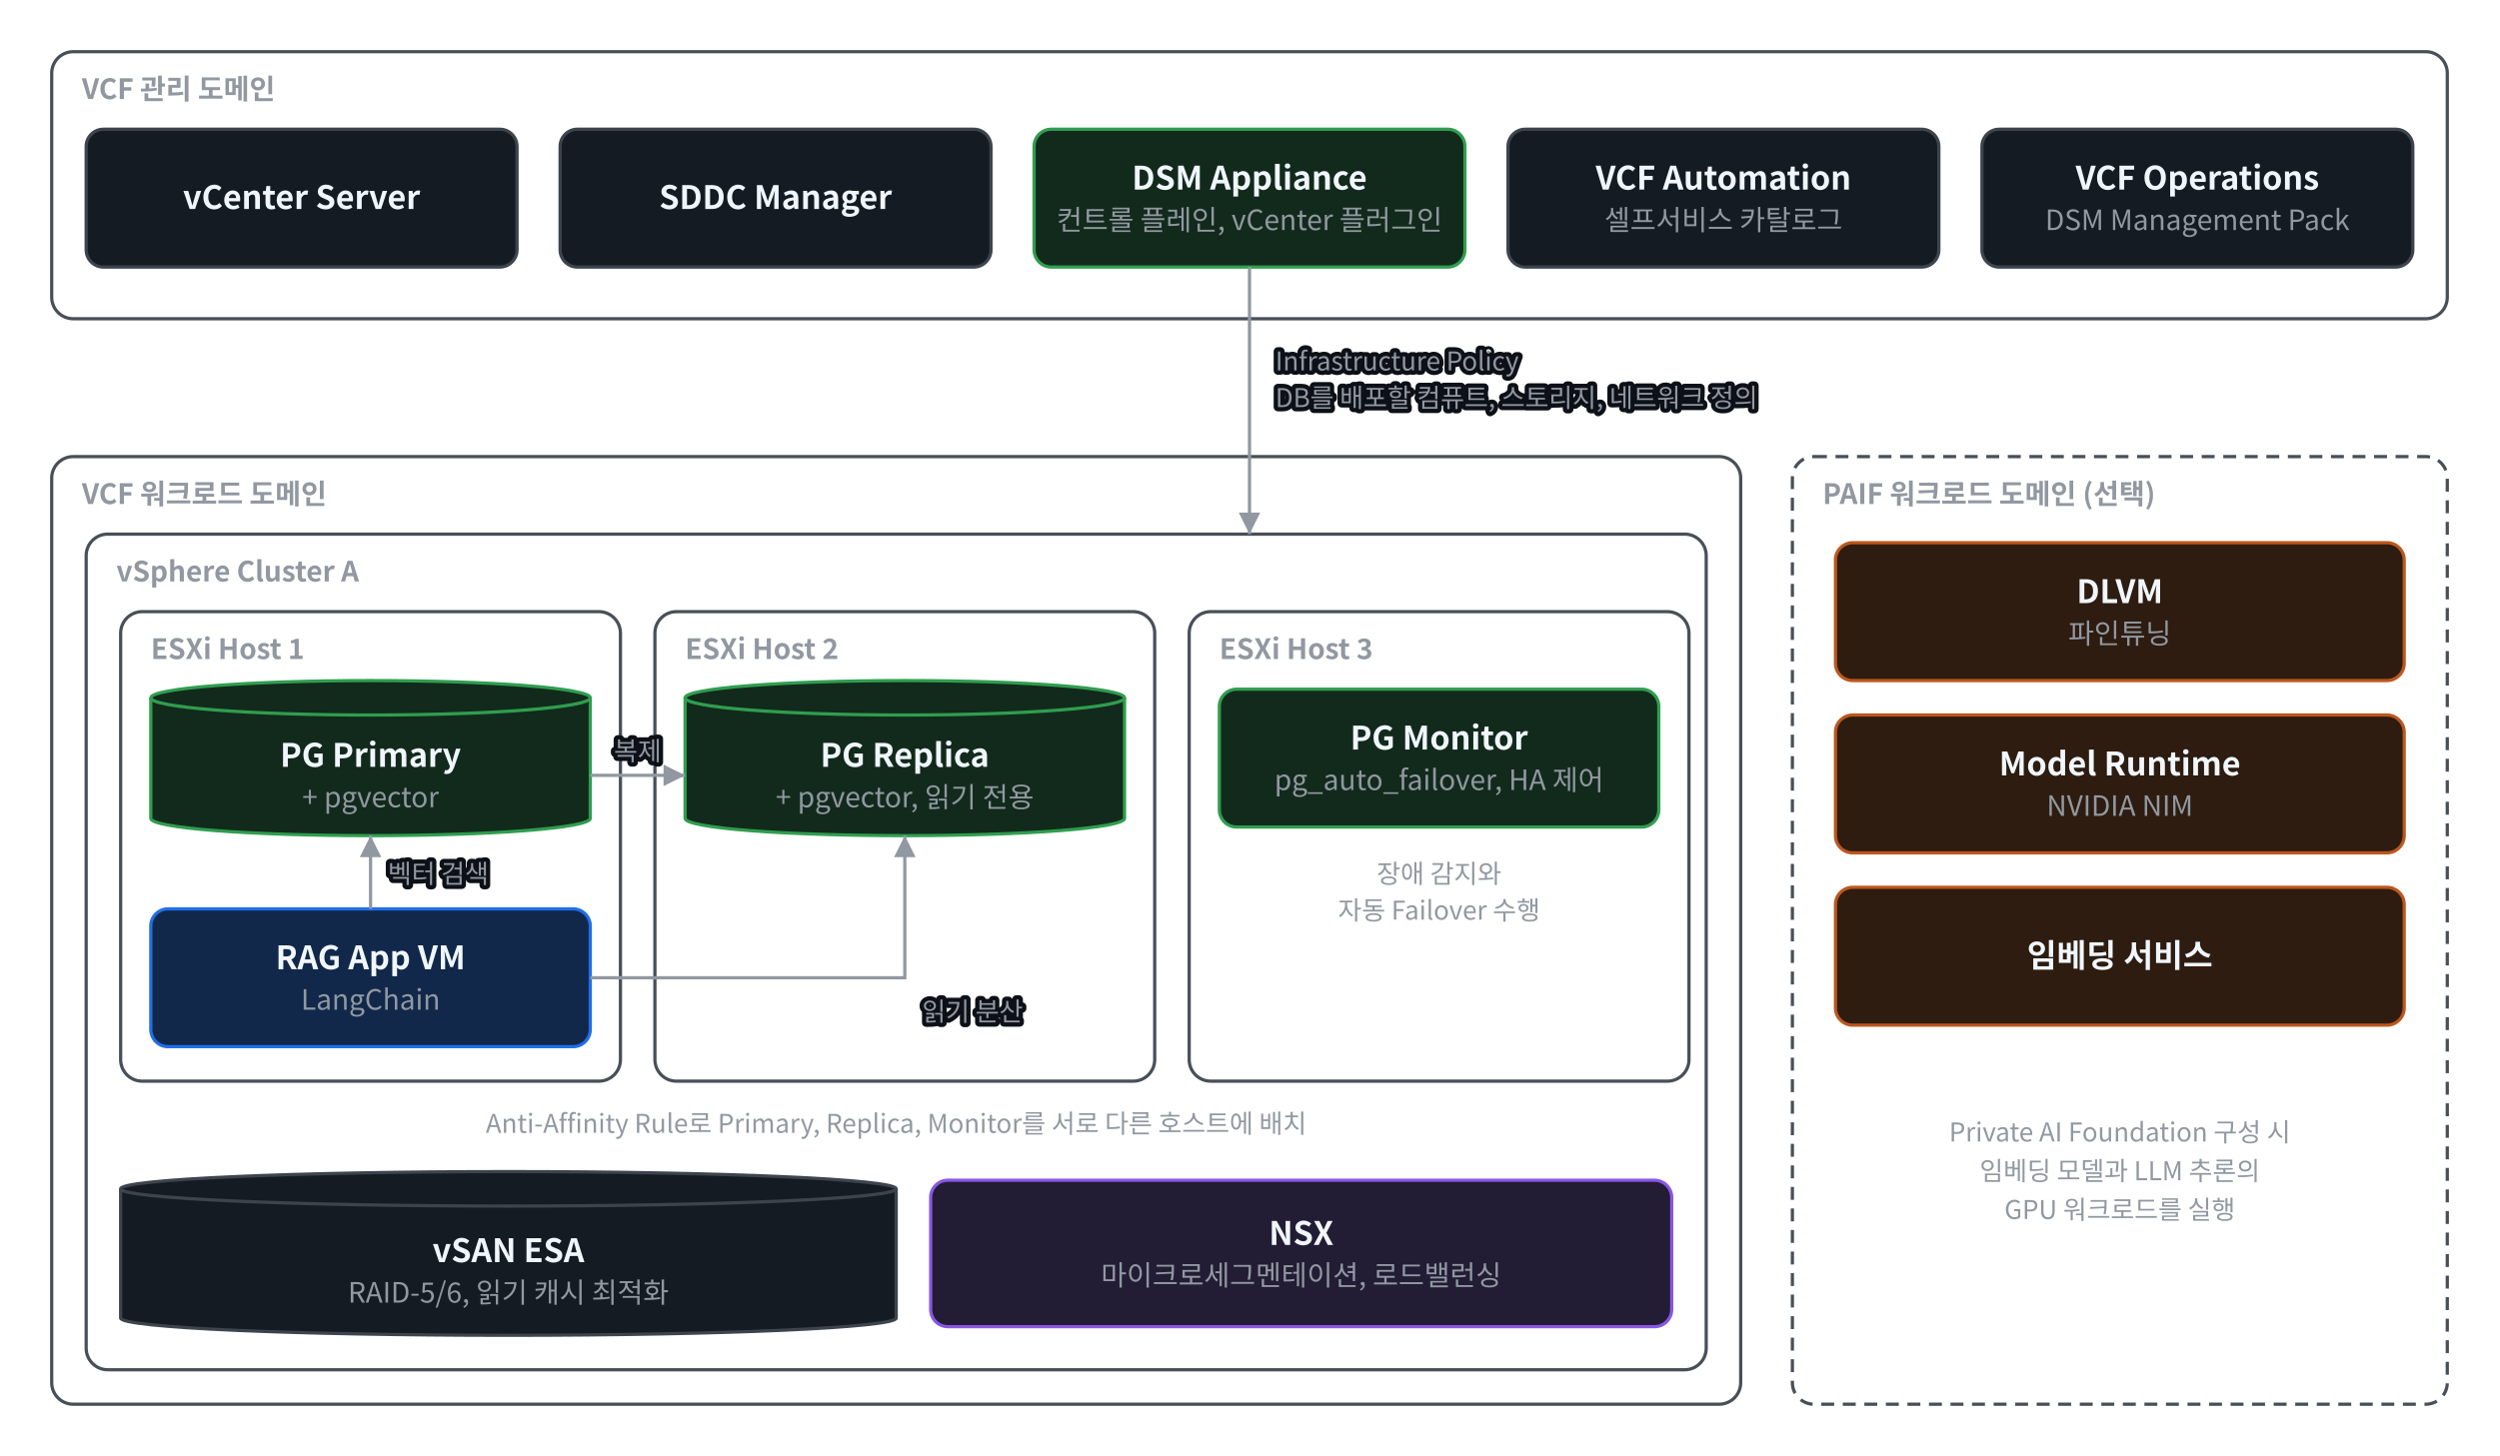
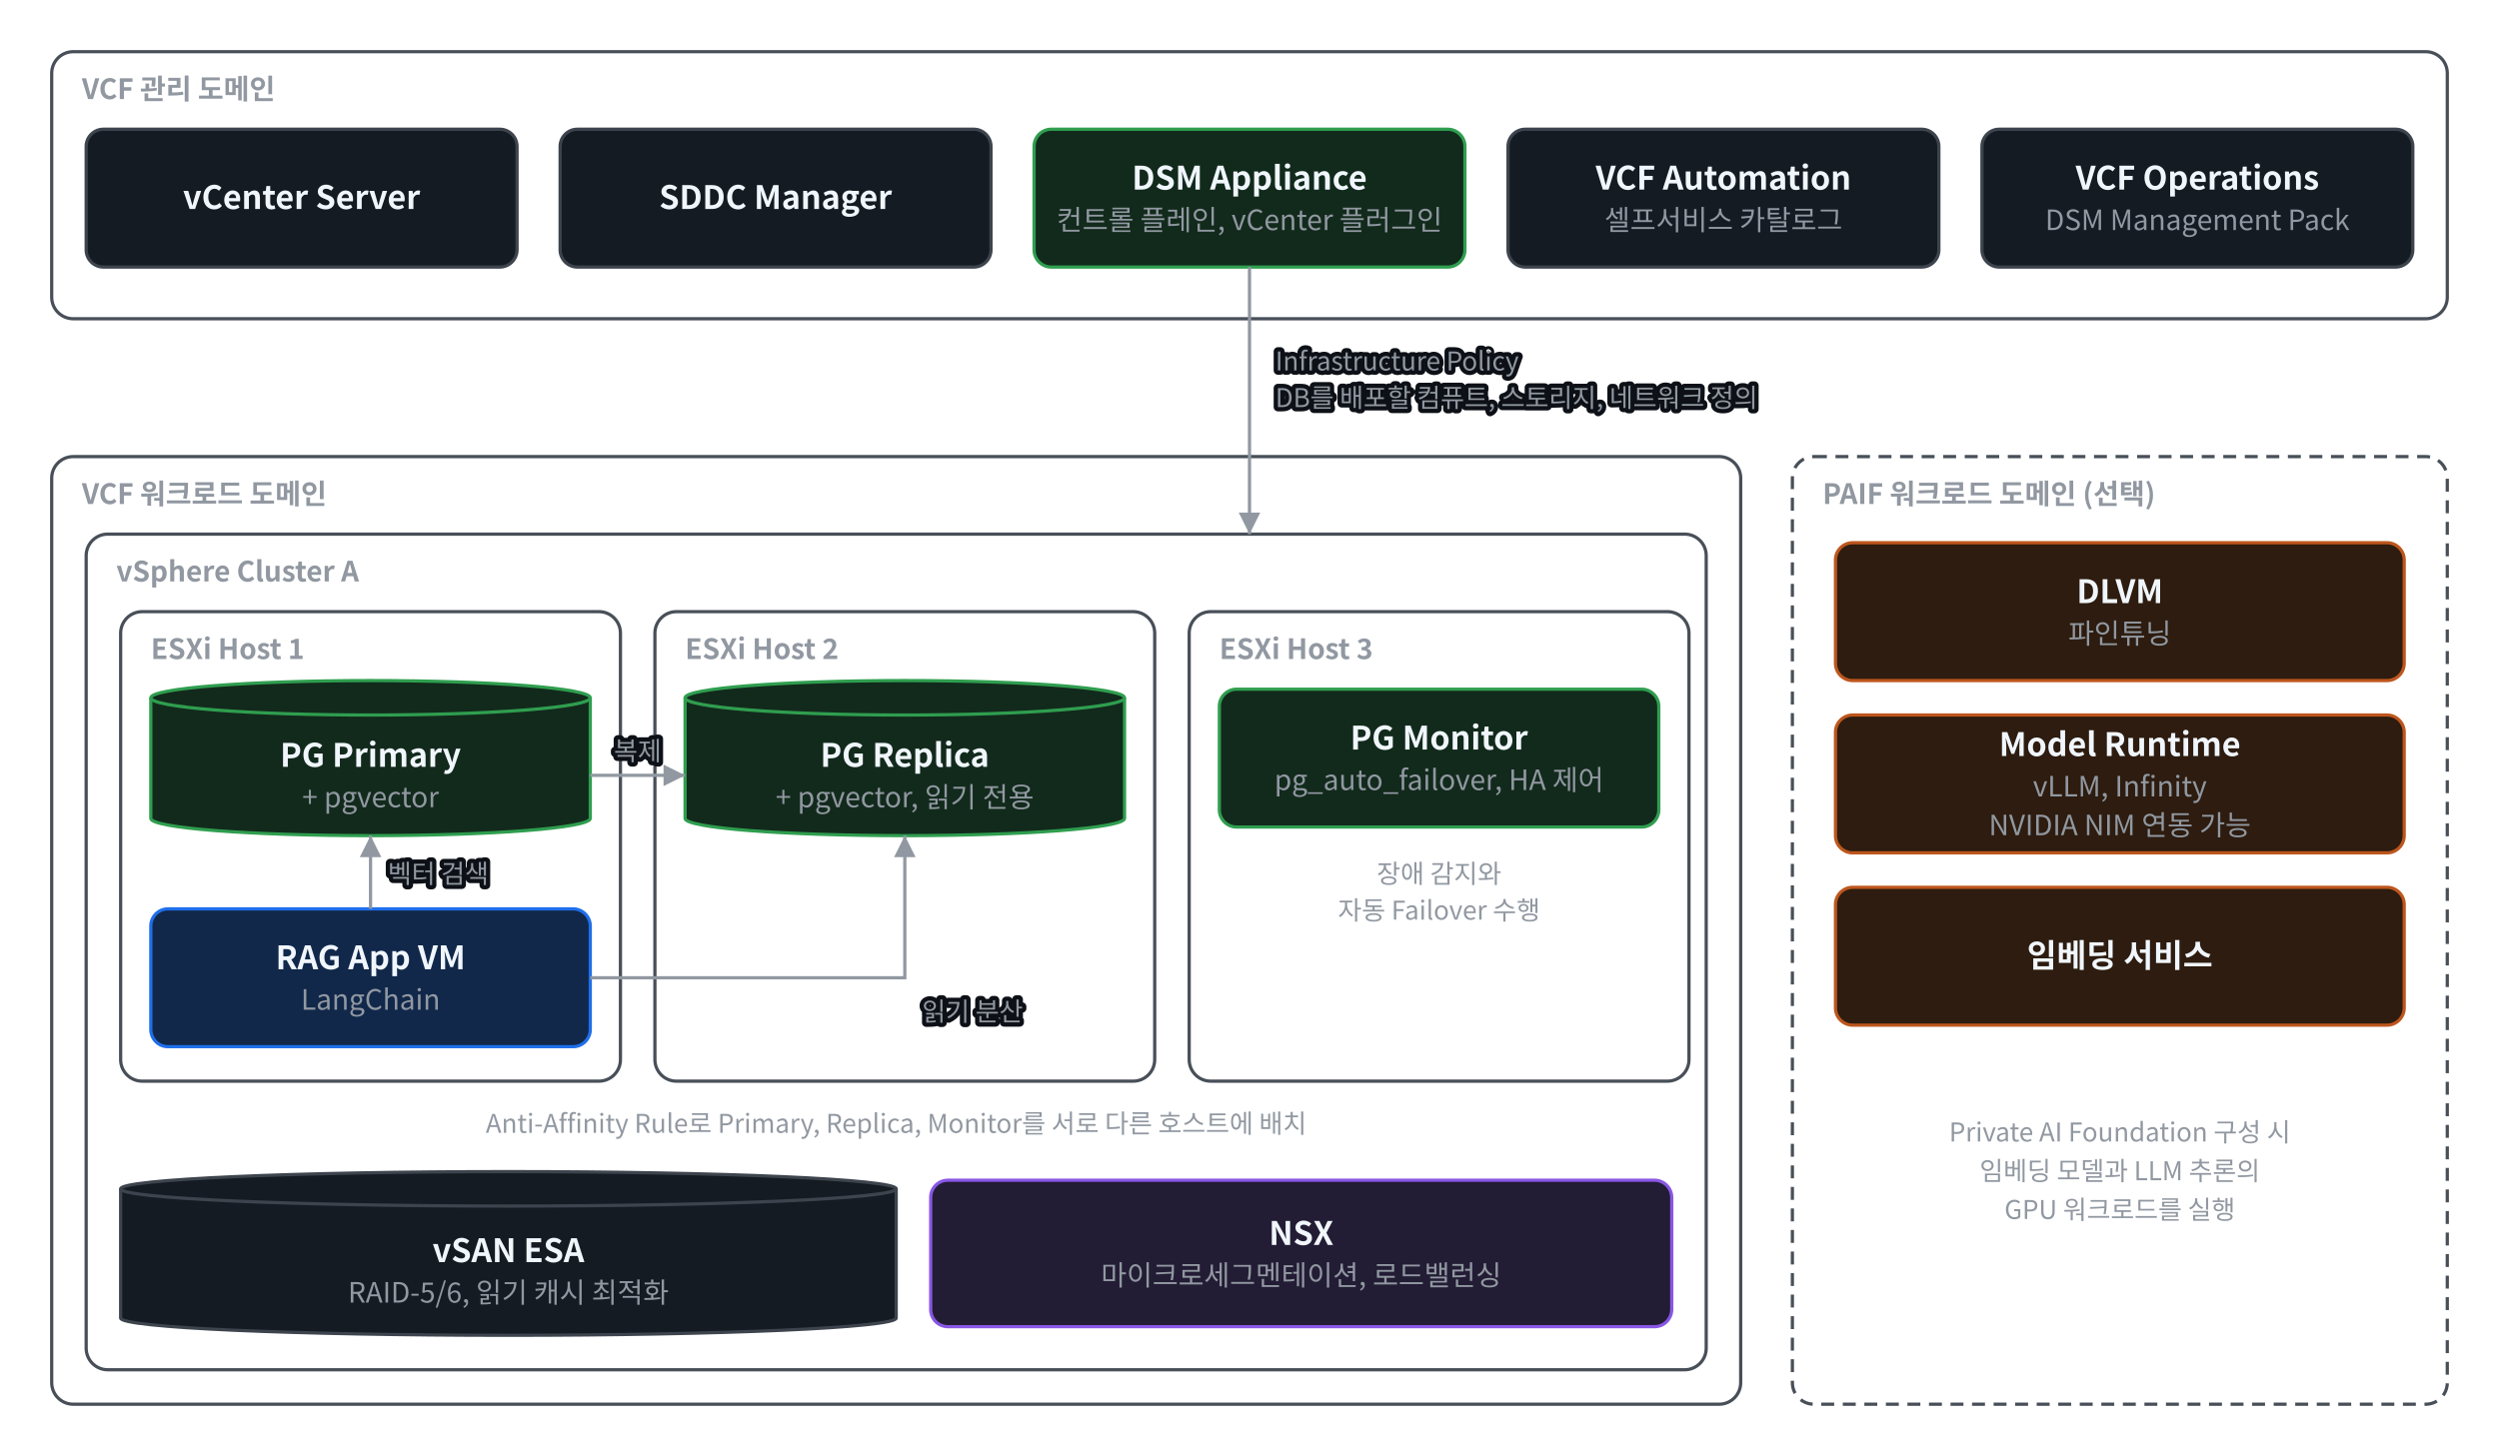
<svg xmlns="http://www.w3.org/2000/svg" width="1160" height="676" viewBox="0 0 1160 676" font-family="-apple-system, BlinkMacSystemFont, 'Segoe UI', 'Apple SD Gothic Neo', 'Malgun Gothic', 'Noto Sans KR', 'Noto Sans CJK KR', Helvetica, Arial, sans-serif" role="img" aria-labelledby="t d">
  <defs>
    <marker id="ah" viewBox="0 0 10 10" refX="10" refY="5" markerUnits="userSpaceOnUse" markerWidth="10" markerHeight="10" orient="auto-start-reverse">
      <path d="M0,0 L10,5 L0,10 z" fill="#9198a1" />
    </marker>
  </defs>
  <rect x="24" y="24" width="1112" height="124" rx="10" fill="none" stroke="#484f58" stroke-width="1.5" />
  <text x="38" y="46" font-size="13" font-weight="700" fill="#9198a1">VCF 관리 도메인</text>
  <rect x="40" y="60" width="200" height="64" rx="8" fill="#151b23" stroke="#3d444d" stroke-width="1.5" />
  <text x="140" y="97.04" font-size="15" font-weight="700" text-anchor="middle" fill="#f0f6fc">vCenter Server</text>
  <rect x="260" y="60" width="200" height="64" rx="8" fill="#151b23" stroke="#3d444d" stroke-width="1.5" />
  <text x="360" y="97.04" font-size="15" font-weight="700" text-anchor="middle" fill="#f0f6fc">SDDC Manager</text>
  <rect x="480" y="60" width="200" height="64" rx="8" fill="#122a1c" stroke="#2f9e4f" stroke-width="1.5" />
  <text x="580" y="88.04" font-size="15" font-weight="700" text-anchor="middle" fill="#f0f6fc">DSM Appliance</text>
  <text x="580" y="106.82" font-size="13" text-anchor="middle" fill="#9198a1">컨트롤 플레인, vCenter 플러그인</text>
  <rect x="700" y="60" width="200" height="64" rx="8" fill="#151b23" stroke="#3d444d" stroke-width="1.5" />
  <text x="800" y="88.04" font-size="15" font-weight="700" text-anchor="middle" fill="#f0f6fc">VCF Automation</text>
  <text x="800" y="106.82" font-size="13" text-anchor="middle" fill="#9198a1">셀프서비스 카탈로그</text>
  <rect x="920" y="60" width="200" height="64" rx="8" fill="#151b23" stroke="#3d444d" stroke-width="1.5" />
  <text x="1020" y="88.04" font-size="15" font-weight="700" text-anchor="middle" fill="#f0f6fc">VCF Operations</text>
  <text x="1020" y="106.82" font-size="13" text-anchor="middle" fill="#9198a1">DSM Management Pack</text>
  <rect x="24" y="212" width="784" height="440" rx="10" fill="none" stroke="#484f58" stroke-width="1.5" />
  <text x="38" y="234" font-size="13" font-weight="700" fill="#9198a1">VCF 워크로드 도메인</text>
  <rect x="40" y="248" width="752" height="388" rx="10" fill="none" stroke="#484f58" stroke-width="1.5" />
  <text x="54" y="270" font-size="13" font-weight="700" fill="#9198a1">vSphere Cluster A</text>
  <rect x="56" y="284" width="232" height="218" rx="10" fill="none" stroke="#484f58" stroke-width="1.5" />
  <text x="70" y="306" font-size="13" font-weight="700" fill="#9198a1">ESXi Host 1</text>
  <rect x="304" y="284" width="232" height="218" rx="10" fill="none" stroke="#484f58" stroke-width="1.5" />
  <text x="318" y="306" font-size="13" font-weight="700" fill="#9198a1">ESXi Host 2</text>
  <rect x="552" y="284" width="232" height="218" rx="10" fill="none" stroke="#484f58" stroke-width="1.5" />
  <text x="566" y="306" font-size="13" font-weight="700" fill="#9198a1">ESXi Host 3</text>
  <path d="M70,324 A102,8 0 0 1 274,324 V380 A102,8 0 0 1 70,380 Z" fill="#122a1c" stroke="#2f9e4f" stroke-width="1.5" />
  <path d="M70,324 A102,8 0 0 0 274,324" fill="none" stroke="#2f9e4f" stroke-width="1.5" />
  <text x="172" y="356.04" font-size="15" font-weight="700" text-anchor="middle" fill="#f0f6fc">PG Primary</text>
  <text x="172" y="374.82" font-size="13" text-anchor="middle" fill="#9198a1">+ pgvector</text>
  <rect x="70" y="422" width="204" height="64" rx="8" fill="#11284a" stroke="#1f6feb" stroke-width="1.5" />
  <text x="172" y="450.04" font-size="15" font-weight="700" text-anchor="middle" fill="#f0f6fc">RAG App VM</text>
  <text x="172" y="468.82" font-size="13" text-anchor="middle" fill="#9198a1">LangChain</text>
  <path d="M318,324 A102,8 0 0 1 522,324 V380 A102,8 0 0 1 318,380 Z" fill="#122a1c" stroke="#2f9e4f" stroke-width="1.5" />
  <path d="M318,324 A102,8 0 0 0 522,324" fill="none" stroke="#2f9e4f" stroke-width="1.5" />
  <text x="420" y="356.04" font-size="15" font-weight="700" text-anchor="middle" fill="#f0f6fc">PG Replica</text>
  <text x="420" y="374.82" font-size="13" text-anchor="middle" fill="#9198a1">+ pgvector, 읽기 전용</text>
  <rect x="566" y="320" width="204" height="64" rx="8" fill="#122a1c" stroke="#2f9e4f" stroke-width="1.5" />
  <text x="668" y="348.04" font-size="15" font-weight="700" text-anchor="middle" fill="#f0f6fc">PG Monitor</text>
  <text x="668" y="366.82" font-size="13" text-anchor="middle" fill="#9198a1">pg_auto_failover, HA 제어</text>
  <text x="668" y="410" font-size="12" text-anchor="middle" fill="#9198a1">장애 감지와</text>
  <text x="668" y="427" font-size="12" text-anchor="middle" fill="#9198a1">자동 Failover 수행</text>
  <path d="M274,360 L318,360" fill="none" stroke="#9198a1" stroke-width="1.5" marker-end="url(#ah)" />
  <text x="296" y="353" font-size="12" text-anchor="middle" fill="#9198a1" stroke="#0d1117" stroke-width="4" stroke-linejoin="round" paint-order="stroke">복제</text>
  <path d="M172,422 L172,388" fill="none" stroke="#9198a1" stroke-width="1.5" marker-end="url(#ah)" />
  <text x="180" y="410" font-size="12" fill="#9198a1" stroke="#0d1117" stroke-width="4" stroke-linejoin="round" paint-order="stroke">벡터 검색</text>
  <path d="M274,454 L420,454 L420,388" fill="none" stroke="#9198a1" stroke-width="1.5" marker-end="url(#ah)" />
  <text x="428" y="474" font-size="12" fill="#9198a1" stroke="#0d1117" stroke-width="4" stroke-linejoin="round" paint-order="stroke">읽기 분산</text>
  <text x="416" y="526" font-size="12" text-anchor="middle" fill="#9198a1">Anti-Affinity Rule로 Primary, Replica, Monitor를 서로 다른 호스트에 배치</text>
  <path d="M56,552 A180,8 0 0 1 416,552 V612 A180,8 0 0 1 56,612 Z" fill="#151b23" stroke="#3d444d" stroke-width="1.5" />
  <path d="M56,552 A180,8 0 0 0 416,552" fill="none" stroke="#3d444d" stroke-width="1.5" />
  <text x="236" y="586.04" font-size="15" font-weight="700" text-anchor="middle" fill="#f0f6fc">vSAN ESA</text>
  <text x="236" y="604.82" font-size="13" text-anchor="middle" fill="#9198a1">RAID-5/6, 읽기 캐시 최적화</text>
  <rect x="432" y="548" width="344" height="68" rx="8" fill="#231c35" stroke="#8957e5" stroke-width="1.5" />
  <text x="604" y="578.04" font-size="15" font-weight="700" text-anchor="middle" fill="#f0f6fc">NSX</text>
  <text x="604" y="596.82" font-size="13" text-anchor="middle" fill="#9198a1">마이크로세그멘테이션, 로드밸런싱</text>
  <rect x="832" y="212" width="304" height="440" rx="10" fill="none" stroke="#484f58" stroke-width="1.5" stroke-dasharray="6 4" />
  <text x="846" y="234" font-size="13" font-weight="700" fill="#9198a1">PAIF 워크로드 도메인 (선택)</text>
  <rect x="852" y="252" width="264" height="64" rx="8" fill="#2d1c0f" stroke="#bd561d" stroke-width="1.5" />
  <text x="984" y="280.04" font-size="15" font-weight="700" text-anchor="middle" fill="#f0f6fc">DLVM</text>
  <text x="984" y="298.82" font-size="13" text-anchor="middle" fill="#9198a1">파인튜닝</text>
  <rect x="852" y="332" width="264" height="64" rx="8" fill="#2d1c0f" stroke="#bd561d" stroke-width="1.5" />
-   <text x="984" y="360.04" font-size="15" font-weight="700" text-anchor="middle" fill="#f0f6fc">Model Runtime</text>
-   <text x="984" y="378.82" font-size="13" text-anchor="middle" fill="#9198a1">NVIDIA NIM</text>
+   <text x="984" y="351.04" font-size="15" font-weight="700" text-anchor="middle" fill="#f0f6fc">Model Runtime</text>
+   <text x="984" y="369.82" font-size="13" text-anchor="middle" fill="#9198a1">vLLM, Infinity</text>
+   <text x="984" y="387.82" font-size="13" text-anchor="middle" fill="#9198a1">NVIDIA NIM 연동 가능</text>
  <rect x="852" y="412" width="264" height="64" rx="8" fill="#2d1c0f" stroke="#bd561d" stroke-width="1.5" />
  <text x="984" y="449.04" font-size="15" font-weight="700" text-anchor="middle" fill="#f0f6fc">임베딩 서비스</text>
  <text x="984" y="530" font-size="12" text-anchor="middle" fill="#9198a1">Private AI Foundation 구성 시</text>
  <text x="984" y="548" font-size="12" text-anchor="middle" fill="#9198a1">임베딩 모델과 LLM 추론의</text>
  <text x="984" y="566" font-size="12" text-anchor="middle" fill="#9198a1">GPU 워크로드를 실행</text>
  <path d="M580,124 L580,248" fill="none" stroke="#9198a1" stroke-width="1.5" marker-end="url(#ah)" />
  <text x="592" y="172" font-size="12" fill="#9198a1" stroke="#0d1117" stroke-width="4" stroke-linejoin="round" paint-order="stroke">Infrastructure Policy</text>
  <text x="592" y="189" font-size="12" fill="#9198a1" stroke="#0d1117" stroke-width="4" stroke-linejoin="round" paint-order="stroke">DB를 배포할 컴퓨트, 스토리지, 네트워크 정의</text>
</svg>
